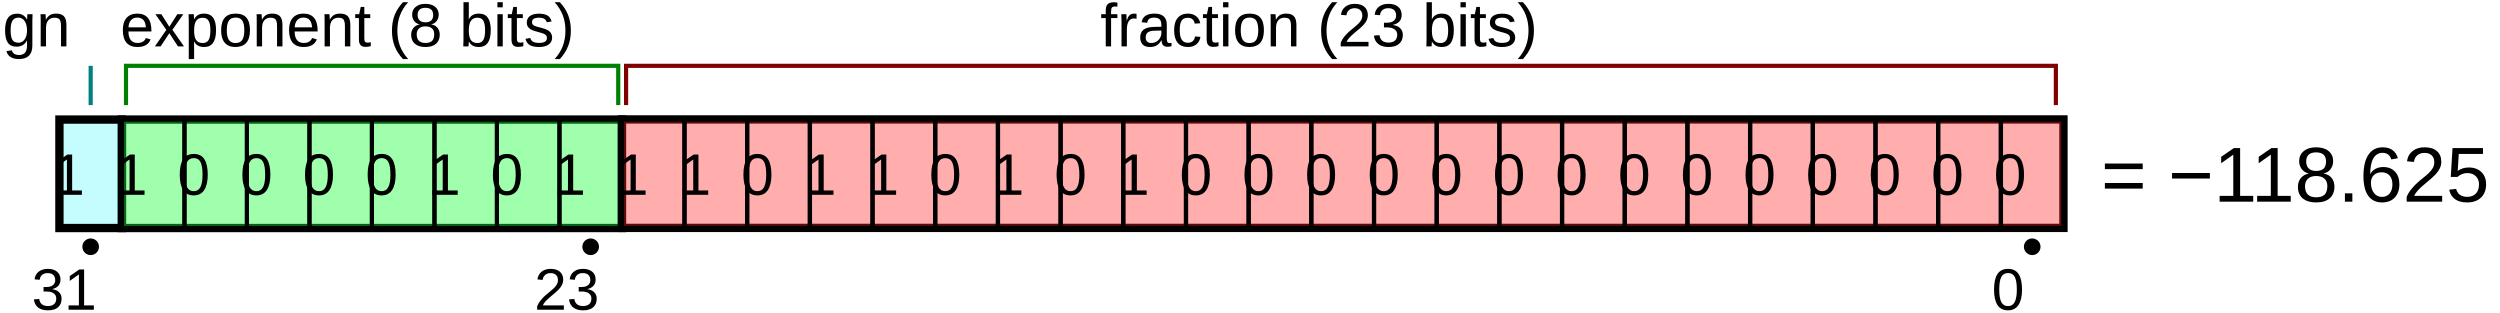
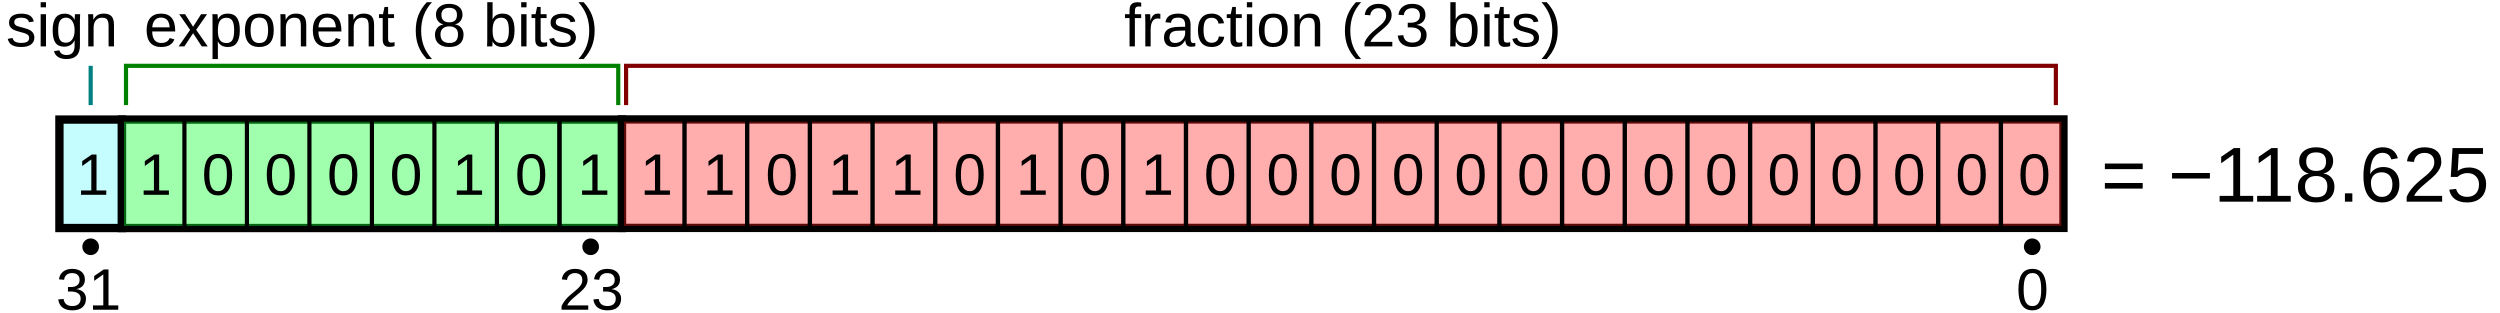
- <svg xmlns="http://www.w3.org/2000/svg" version="1.0" width="600" height="75" id="svg2">
-   <defs id="defs4">
-     <marker refX="0" refY="0" orient="auto" style="overflow:visible" id="Arrow2Mend">
-       <path d="M 8.719,4.034 L -2.207,0.016 L 8.719,-4.002 C 6.973,-1.63 6.983,1.616 8.719,4.034 z " transform="scale(-0.6,-0.6)" style="font-size:12px;fill-rule:evenodd;stroke-width:0.625;stroke-linejoin:round" id="path3321" />
-     </marker>
-   </defs>
-   <rect width="120.001" height="26.024" x="29.26" y="28.7" style="fill:none;fill-opacity:0.395;stroke:#000000;stroke-width:2;stroke-linecap:round;stroke-linejoin:miter;stroke-miterlimit:4;stroke-dasharray:none;stroke-dashoffset:0;stroke-opacity:1" id="rect3147" />
-   <rect width="14.999" height="26.024" x="134.262" y="28.699" style="fill:#10ff2e;fill-opacity:0.396;stroke:#000000;stroke-width:1;stroke-linecap:round;stroke-linejoin:miter;stroke-miterlimit:4;stroke-dasharray:none;stroke-dashoffset:0;stroke-opacity:1" id="rect3522" />
-   <path d="M 30.239,25.223 L 30.239,15.798 L 148.378,15.798 L 148.378,25.223" style="fill:none;fill-rule:evenodd;stroke:#008000;stroke-width:1px;stroke-linecap:butt;stroke-linejoin:miter;stroke-opacity:1" id="path2170" />
-   <path d="M 150.261,25.223 L 150.261,15.798 L 493.408,15.798 L 493.408,25.223" style="fill:none;fill-rule:evenodd;stroke:#800000;stroke-width:1px;stroke-linecap:butt;stroke-linejoin:miter;stroke-opacity:1" id="path2172" />
-   <rect width="345.971" height="26.024" x="149.26" y="28.67" style="fill:none;fill-opacity:0.361;stroke:#000000;stroke-width:2;stroke-linecap:round;stroke-linejoin:miter;stroke-miterlimit:4;stroke-dasharray:none;stroke-dashoffset:0;stroke-opacity:1" id="rect2174" />
-   <rect width="14.999" height="26.024" x="14.261" y="28.699" style="fill:#0af5ff;fill-opacity:0.237;stroke:#000000;stroke-width:2;stroke-linecap:round;stroke-linejoin:miter;stroke-miterlimit:4;stroke-dasharray:none;stroke-dashoffset:0;stroke-opacity:1" id="rect3149" />
-   <text x="28.313" y="11.142" style="font-size:14.641px;font-style:normal;text-align:end;text-anchor:end;fill:#000000;fill-opacity:1;stroke:none;stroke-width:1px;stroke-linecap:butt;stroke-linejoin:miter;stroke-opacity:1;font-family:Gill Sans MT" id="text3151" xml:space="preserve">
-     <tspan x="28.313" y="11.142" style="font-weight:normal;text-align:end;text-anchor:end;font-family:Arial" id="tspan3153">sign</tspan>
+ <svg xmlns="http://www.w3.org/2000/svg" version="1.0" width="600" height="75">
+   <path fill="none" stroke="#000" stroke-width="2" stroke-linecap="round" d="M29.26 28.7h120.001v26.024H29.26z" />
+   <path fill="#10ff2e" fill-opacity=".396" stroke="#000" stroke-linecap="round" d="M134.262 28.699h14.999v26.024h-14.999z" />
+   <path d="M30.24 25.223v-9.425h118.138v9.425" fill="none" stroke="green" />
+   <path d="M150.26 25.223v-9.425h343.148v9.425" fill="none" stroke="maroon" />
+   <path fill="none" stroke="#000" stroke-width="2" stroke-linecap="round" d="M149.26 28.67h345.971v26.024H149.26z" />
+   <path fill="#0af5ff" fill-opacity=".237" stroke="#000" stroke-width="2" stroke-linecap="round" d="M14.261 28.699H29.26v26.024H14.261z" />
+   <text x="28.313" y="11.142" style="text-align:end" font-size="14.641" text-anchor="end" font-family="Gill Sans MT">
+     <tspan x="28.313" y="11.142" style="text-align:end" font-weight="400" font-family="Arial">sign</tspan>
  </text>
-   <text x="89.091" y="11.142" style="font-size:14.641px;font-style:normal;text-align:center;text-anchor:middle;fill:#000000;fill-opacity:1;stroke:none;stroke-width:1px;stroke-linecap:butt;stroke-linejoin:miter;stroke-opacity:1;font-family:Gill Sans MT" id="text3369" xml:space="preserve">
-     <tspan x="89.091" y="11.142" style="font-weight:normal;font-family:Arial" id="tspan3371">exponent (8 bits)</tspan>
+   <text x="89.091" y="11.142" style="text-align:center" font-size="14.641" text-anchor="middle" font-family="Gill Sans MT">
+     <tspan x="89.091" y="11.142" font-weight="400" font-family="Arial">exponent (8 bits)</tspan>
  </text>
-   <text x="322.274" y="11.142" style="font-size:14.641px;font-style:normal;text-align:center;text-anchor:middle;fill:#000000;fill-opacity:1;stroke:none;stroke-width:1px;stroke-linecap:butt;stroke-linejoin:miter;stroke-opacity:1;font-family:Gill Sans MT" id="text3377" xml:space="preserve">
-     <tspan x="322.274" y="11.142" style="font-weight:normal;font-family:Arial" id="tspan3379">fraction (23 bits)</tspan>
+   <text x="322.274" y="11.142" style="text-align:center" font-size="14.641" text-anchor="middle" font-family="Gill Sans MT">
+     <tspan x="322.274" y="11.142" font-weight="400" font-family="Arial">fraction (23 bits)</tspan>
  </text>
-   <path d="M 489.731,59.223 C 489.732,59.938 489.351,60.599 488.732,60.957 C 488.113,61.315 487.35,61.315 486.731,60.957 C 486.112,60.599 485.731,59.938 485.731,59.223 C 485.731,58.508 486.112,57.847 486.731,57.489 C 487.35,57.132 488.113,57.132 488.732,57.489 C 489.351,57.847 489.732,58.508 489.731,59.223 L 489.731,59.223 z " style="fill:#000000;fill-opacity:1;stroke:none;stroke-width:2;stroke-linecap:round;stroke-linejoin:miter;stroke-miterlimit:4;stroke-dasharray:none;stroke-dashoffset:0;stroke-opacity:1" id="path3381" />
-   <text x="487.779" y="74.339" style="font-size:14.041px;font-style:normal;text-align:center;text-anchor:middle;fill:#000000;fill-opacity:1;stroke:none;stroke-width:1px;stroke-linecap:butt;stroke-linejoin:miter;stroke-opacity:1;font-family:Arial" id="text3383" xml:space="preserve">
-     <tspan x="487.779" y="74.339" style="font-weight:normal" id="tspan3385">0</tspan>
+   <path d="M489.731 59.223a2 2 0 11-4 0 2 2 0 114 0z" />
+   <text x="487.779" y="74.339" style="text-align:center" font-size="14.041" text-anchor="middle" font-family="Arial">
+     <tspan x="487.779" y="74.339" font-weight="400">0</tspan>
  </text>
-   <path d="M 143.761,59.223 C 143.762,59.938 143.381,60.599 142.762,60.957 C 142.143,61.315 141.38,61.315 140.76,60.957 C 140.141,60.599 139.76,59.938 139.761,59.223 C 139.76,58.508 140.141,57.847 140.76,57.489 C 141.38,57.132 142.143,57.132 142.762,57.489 C 143.381,57.847 143.762,58.508 143.761,59.223 L 143.761,59.223 z " style="fill:#000000;fill-opacity:1;stroke:none;stroke-width:2;stroke-linecap:round;stroke-linejoin:miter;stroke-miterlimit:4;stroke-dasharray:none;stroke-dashoffset:0;stroke-opacity:1" id="path3397" />
-   <text x="141.878" y="74.339" style="font-size:14.041px;font-style:normal;text-align:center;text-anchor:middle;fill:#000000;fill-opacity:1;stroke:none;stroke-width:1px;stroke-linecap:butt;stroke-linejoin:miter;stroke-opacity:1;font-family:Arial" id="text3399" xml:space="preserve">
-     <tspan x="141.878" y="74.339" style="font-weight:normal" id="tspan3401">23</tspan>
+   <path d="M143.761 59.223a2 2 0 11-4 0 2 2 0 114 0z" />
+   <text x="141.878" y="74.339" style="text-align:center" font-size="14.041" text-anchor="middle" font-family="Arial">
+     <tspan x="141.878" y="74.339" font-weight="400">23</tspan>
  </text>
-   <path d="M 23.76,59.223 C 23.761,59.938 23.38,60.599 22.761,60.957 C 22.142,61.315 21.379,61.315 20.76,60.957 C 20.141,60.599 19.76,59.938 19.76,59.223 C 19.76,58.508 20.141,57.847 20.76,57.489 C 21.379,57.132 22.142,57.132 22.761,57.489 C 23.38,57.847 23.761,58.508 23.76,59.223 L 23.76,59.223 z " style="fill:#000000;fill-opacity:1;stroke:none;stroke-width:2;stroke-linecap:round;stroke-linejoin:miter;stroke-miterlimit:4;stroke-dasharray:none;stroke-dashoffset:0;stroke-opacity:1" id="path3413" />
-   <text x="21.256" y="74.339" style="font-size:14.041px;font-style:normal;text-align:center;text-anchor:middle;fill:#000000;fill-opacity:1;stroke:none;stroke-width:1px;stroke-linecap:butt;stroke-linejoin:miter;stroke-opacity:1;font-family:Arial" id="text3415" xml:space="preserve">
-     <tspan x="21.256" y="74.339" style="font-weight:normal" id="tspan3417">31</tspan>
+   <path d="M23.76 59.223a2 2 0 11-4 0 2 2 0 114 0z" />
+   <text x="21.256" y="74.339" style="text-align:center" font-size="14.041" text-anchor="middle" font-family="Arial">
+     <tspan x="21.256" y="74.339" font-weight="400">31</tspan>
  </text>
-   <path d="M 21.76,25.223 L 21.76,15.798" style="fill:none;fill-rule:evenodd;stroke:#008080;stroke-width:1px;stroke-linecap:butt;stroke-linejoin:miter;stroke-opacity:1" id="path2232" />
-   <rect width="14.999" height="26.024" x="119.261" y="28.699" style="fill:#10ff2e;fill-opacity:0.396;stroke:#000000;stroke-width:1;stroke-linecap:round;stroke-linejoin:miter;stroke-miterlimit:4;stroke-dasharray:none;stroke-dashoffset:0;stroke-opacity:1" id="rect3508" />
-   <rect width="14.999" height="26.024" x="104.261" y="28.699" style="fill:#10ff2e;fill-opacity:0.396;stroke:#000000;stroke-width:1;stroke-linecap:round;stroke-linejoin:miter;stroke-miterlimit:4;stroke-dasharray:none;stroke-dashoffset:0;stroke-opacity:1" id="rect3510" />
-   <rect width="14.999" height="26.024" x="89.261" y="28.699" style="fill:#10ff2e;fill-opacity:0.396;stroke:#000000;stroke-width:1;stroke-linecap:round;stroke-linejoin:miter;stroke-miterlimit:4;stroke-dasharray:none;stroke-dashoffset:0;stroke-opacity:1" id="rect3512" />
-   <rect width="14.999" height="26.024" x="74.261" y="28.699" style="fill:#10ff2e;fill-opacity:0.396;stroke:#000000;stroke-width:1;stroke-linecap:round;stroke-linejoin:miter;stroke-miterlimit:4;stroke-dasharray:none;stroke-dashoffset:0;stroke-opacity:1" id="rect3514" />
-   <rect width="14.999" height="26.024" x="59.26" y="28.699" style="fill:#10ff2e;fill-opacity:0.396;stroke:#000000;stroke-width:1;stroke-linecap:round;stroke-linejoin:miter;stroke-miterlimit:4;stroke-dasharray:none;stroke-dashoffset:0;stroke-opacity:1" id="rect3516" />
-   <rect width="14.999" height="26.024" x="44.26" y="28.699" style="fill:#10ff2e;fill-opacity:0.396;stroke:#000000;stroke-width:1;stroke-linecap:round;stroke-linejoin:miter;stroke-miterlimit:4;stroke-dasharray:none;stroke-dashoffset:0;stroke-opacity:1" id="rect3518" />
-   <rect width="14.999" height="26.024" x="29.26" y="28.699" style="fill:#10ff2e;fill-opacity:0.396;stroke:#000000;stroke-width:1;stroke-linecap:round;stroke-linejoin:miter;stroke-miterlimit:4;stroke-dasharray:none;stroke-dashoffset:0;stroke-opacity:1" id="rect3520" />
-   <rect width="14.999" height="26.024" x="149.26" y="28.699" style="fill:#ff1e1e;fill-opacity:0.361;stroke:#000000;stroke-width:1;stroke-linecap:round;stroke-linejoin:miter;stroke-miterlimit:4;stroke-dasharray:none;stroke-dashoffset:0;stroke-opacity:1" id="rect3525" />
-   <rect width="14.999" height="26.024" x="164.304" y="28.699" style="fill:#ff1e1e;fill-opacity:0.361;stroke:#000000;stroke-width:1;stroke-linecap:round;stroke-linejoin:miter;stroke-miterlimit:4;stroke-dasharray:none;stroke-dashoffset:0;stroke-opacity:1" id="rect3533" />
-   <rect width="14.999" height="26.024" x="179.348" y="28.699" style="fill:#ff1e1e;fill-opacity:0.361;stroke:#000000;stroke-width:1;stroke-linecap:round;stroke-linejoin:miter;stroke-miterlimit:4;stroke-dasharray:none;stroke-dashoffset:0;stroke-opacity:1" id="rect3535" />
-   <rect width="14.999" height="26.024" x="194.392" y="28.699" style="fill:#ff1e1e;fill-opacity:0.361;stroke:#000000;stroke-width:1;stroke-linecap:round;stroke-linejoin:miter;stroke-miterlimit:4;stroke-dasharray:none;stroke-dashoffset:0;stroke-opacity:1" id="rect3537" />
-   <rect width="14.999" height="26.024" x="209.437" y="28.699" style="fill:#ff1e1e;fill-opacity:0.361;stroke:#000000;stroke-width:1;stroke-linecap:round;stroke-linejoin:miter;stroke-miterlimit:4;stroke-dasharray:none;stroke-dashoffset:0;stroke-opacity:1" id="rect3539" />
-   <rect width="14.999" height="26.024" x="224.481" y="28.699" style="fill:#ff1e1e;fill-opacity:0.361;stroke:#000000;stroke-width:1;stroke-linecap:round;stroke-linejoin:miter;stroke-miterlimit:4;stroke-dasharray:none;stroke-dashoffset:0;stroke-opacity:1" id="rect3541" />
-   <rect width="14.999" height="26.024" x="239.525" y="28.699" style="fill:#ff1e1e;fill-opacity:0.361;stroke:#000000;stroke-width:1;stroke-linecap:round;stroke-linejoin:miter;stroke-miterlimit:4;stroke-dasharray:none;stroke-dashoffset:0;stroke-opacity:1" id="rect3543" />
-   <rect width="14.999" height="26.024" x="254.569" y="28.699" style="fill:#ff1e1e;fill-opacity:0.361;stroke:#000000;stroke-width:1;stroke-linecap:round;stroke-linejoin:miter;stroke-miterlimit:4;stroke-dasharray:none;stroke-dashoffset:0;stroke-opacity:1" id="rect3545" />
-   <rect width="14.999" height="26.024" x="269.613" y="28.699" style="fill:#ff1e1e;fill-opacity:0.361;stroke:#000000;stroke-width:1;stroke-linecap:round;stroke-linejoin:miter;stroke-miterlimit:4;stroke-dasharray:none;stroke-dashoffset:0;stroke-opacity:1" id="rect3547" />
-   <rect width="14.999" height="26.024" x="284.658" y="28.699" style="fill:#ff1e1e;fill-opacity:0.361;stroke:#000000;stroke-width:1;stroke-linecap:round;stroke-linejoin:miter;stroke-miterlimit:4;stroke-dasharray:none;stroke-dashoffset:0;stroke-opacity:1" id="rect3549" />
-   <rect width="14.999" height="26.024" x="299.702" y="28.699" style="fill:#ff1e1e;fill-opacity:0.361;stroke:#000000;stroke-width:1;stroke-linecap:round;stroke-linejoin:miter;stroke-miterlimit:4;stroke-dasharray:none;stroke-dashoffset:0;stroke-opacity:1" id="rect3551" />
-   <rect width="14.999" height="26.024" x="314.746" y="28.699" style="fill:#ff1e1e;fill-opacity:0.361;stroke:#000000;stroke-width:1;stroke-linecap:round;stroke-linejoin:miter;stroke-miterlimit:4;stroke-dasharray:none;stroke-dashoffset:0;stroke-opacity:1" id="rect3553" />
-   <rect width="14.999" height="26.024" x="329.79" y="28.699" style="fill:#ff1e1e;fill-opacity:0.361;stroke:#000000;stroke-width:1;stroke-linecap:round;stroke-linejoin:miter;stroke-miterlimit:4;stroke-dasharray:none;stroke-dashoffset:0;stroke-opacity:1" id="rect3555" />
-   <rect width="14.999" height="26.024" x="344.834" y="28.699" style="fill:#ff1e1e;fill-opacity:0.361;stroke:#000000;stroke-width:1;stroke-linecap:round;stroke-linejoin:miter;stroke-miterlimit:4;stroke-dasharray:none;stroke-dashoffset:0;stroke-opacity:1" id="rect3557" />
-   <rect width="14.999" height="26.024" x="359.878" y="28.699" style="fill:#ff1e1e;fill-opacity:0.361;stroke:#000000;stroke-width:1;stroke-linecap:round;stroke-linejoin:miter;stroke-miterlimit:4;stroke-dasharray:none;stroke-dashoffset:0;stroke-opacity:1" id="rect3559" />
-   <rect width="14.999" height="26.024" x="374.923" y="28.699" style="fill:#ff1e1e;fill-opacity:0.361;stroke:#000000;stroke-width:1;stroke-linecap:round;stroke-linejoin:miter;stroke-miterlimit:4;stroke-dasharray:none;stroke-dashoffset:0;stroke-opacity:1" id="rect3561" />
-   <rect width="14.999" height="26.024" x="389.967" y="28.699" style="fill:#ff1e1e;fill-opacity:0.361;stroke:#000000;stroke-width:1;stroke-linecap:round;stroke-linejoin:miter;stroke-miterlimit:4;stroke-dasharray:none;stroke-dashoffset:0;stroke-opacity:1" id="rect3563" />
-   <rect width="14.999" height="26.024" x="405.011" y="28.699" style="fill:#ff1e1e;fill-opacity:0.361;stroke:#000000;stroke-width:1;stroke-linecap:round;stroke-linejoin:miter;stroke-miterlimit:4;stroke-dasharray:none;stroke-dashoffset:0;stroke-opacity:1" id="rect3565" />
-   <rect width="14.999" height="26.024" x="420.055" y="28.699" style="fill:#ff1e1e;fill-opacity:0.361;stroke:#000000;stroke-width:1;stroke-linecap:round;stroke-linejoin:miter;stroke-miterlimit:4;stroke-dasharray:none;stroke-dashoffset:0;stroke-opacity:1" id="rect3567" />
-   <rect width="14.999" height="26.024" x="435.099" y="28.699" style="fill:#ff1e1e;fill-opacity:0.361;stroke:#000000;stroke-width:1;stroke-linecap:round;stroke-linejoin:miter;stroke-miterlimit:4;stroke-dasharray:none;stroke-dashoffset:0;stroke-opacity:1" id="rect3569" />
-   <rect width="14.999" height="26.024" x="450.144" y="28.699" style="fill:#ff1e1e;fill-opacity:0.361;stroke:#000000;stroke-width:1;stroke-linecap:round;stroke-linejoin:miter;stroke-miterlimit:4;stroke-dasharray:none;stroke-dashoffset:0;stroke-opacity:1" id="rect3571" />
-   <rect width="14.999" height="26.024" x="465.188" y="28.699" style="fill:#ff1e1e;fill-opacity:0.361;stroke:#000000;stroke-width:1;stroke-linecap:round;stroke-linejoin:miter;stroke-miterlimit:4;stroke-dasharray:none;stroke-dashoffset:0;stroke-opacity:1" id="rect3573" />
-   <rect width="14.999" height="26.024" x="480.232" y="28.699" style="fill:#ff1e1e;fill-opacity:0.361;stroke:#000000;stroke-width:1;stroke-linecap:round;stroke-linejoin:miter;stroke-miterlimit:4;stroke-dasharray:none;stroke-dashoffset:0;stroke-opacity:1" id="rect3575" />
-   <text x="22.288" y="46.757" style="font-size:14.041px;font-style:normal;text-align:center;text-anchor:middle;fill:#000000;fill-opacity:1;stroke:none;stroke-width:1px;stroke-linecap:butt;stroke-linejoin:miter;stroke-opacity:1;font-family:Arial" id="text3581" xml:space="preserve">
-     <tspan x="22.288" y="46.757" style="font-weight:normal" id="tspan3583">1</tspan>
+   <path d="M21.76 25.223v-9.425" fill="none" stroke="teal" />
+   <path fill="#10ff2e" fill-opacity=".396" stroke="#000" stroke-linecap="round" d="M119.261 28.699h14.999v26.024h-14.999zm-15 0h14.999v26.024h-14.999zm-15 0h14.999v26.024H89.261zm-15 0H89.26v26.024H74.261zm-15.001 0h14.999v26.024H59.26zm-15 0h14.999v26.024H44.26zm-15 0h14.999v26.024H29.26z" />
+   <path fill="#ff1e1e" fill-opacity=".361" stroke="#000" stroke-linecap="round" d="M149.26 28.699h14.999v26.024H149.26zm15.044 0h14.999v26.024h-14.999zm15.044 0h14.999v26.024h-14.999zm15.044 0h14.999v26.024h-14.999zm15.045 0h14.999v26.024h-14.999zm15.044 0h14.999v26.024h-14.999zm15.044 0h14.999v26.024h-14.999zm15.044 0h14.999v26.024h-14.999zm15.044 0h14.999v26.024h-14.999zm15.045 0h14.999v26.024h-14.999zm15.044 0h14.999v26.024h-14.999zm15.044 0h14.999v26.024h-14.999zm15.044 0h14.999v26.024H329.79zm15.044 0h14.999v26.024h-14.999zm15.044 0h14.999v26.024h-14.999zm15.045 0h14.999v26.024h-14.999zm15.044 0h14.999v26.024h-14.999zm15.044 0h14.999v26.024h-14.999zm15.044 0h14.999v26.024h-14.999zm15.044 0h14.999v26.024h-14.999zm15.045 0h14.999v26.024h-14.999zm15.044 0h14.999v26.024h-14.999zm15.044 0h14.999v26.024h-14.999z" />
+   <text x="22.288" y="46.757" style="text-align:center" font-size="14.041" text-anchor="middle" font-family="Arial">
+     <tspan x="22.288" y="46.757" font-weight="400">1</tspan>
  </text>
-   <text x="37.32" y="46.757" style="font-size:14.041px;font-style:normal;text-align:center;text-anchor:middle;fill:#000000;fill-opacity:1;stroke:none;stroke-width:1px;stroke-linecap:butt;stroke-linejoin:miter;stroke-opacity:1;font-family:Arial" id="text3585" xml:space="preserve">
-     <tspan x="37.32" y="46.757" style="font-weight:normal" id="tspan3587">1</tspan>
+   <text x="37.32" y="46.757" style="text-align:center" font-size="14.041" text-anchor="middle" font-family="Arial">
+     <tspan x="37.32" y="46.757" font-weight="400">1</tspan>
  </text>
-   <text x="52.351" y="46.757" style="font-size:14.041px;font-style:normal;text-align:center;text-anchor:middle;fill:#000000;fill-opacity:1;stroke:none;stroke-width:1px;stroke-linecap:butt;stroke-linejoin:miter;stroke-opacity:1;font-family:Arial" id="text3589" xml:space="preserve">
-     <tspan x="52.351" y="46.757" style="font-weight:normal" id="tspan3591">0</tspan>
+   <text x="52.351" y="46.757" style="text-align:center" font-size="14.041" text-anchor="middle" font-family="Arial">
+     <tspan x="52.351" y="46.757" font-weight="400">0</tspan>
  </text>
-   <text x="67.382" y="46.757" style="font-size:14.041px;font-style:normal;text-align:center;text-anchor:middle;fill:#000000;fill-opacity:1;stroke:none;stroke-width:1px;stroke-linecap:butt;stroke-linejoin:miter;stroke-opacity:1;font-family:Arial" id="text3593" xml:space="preserve">
-     <tspan x="67.382" y="46.757" style="font-weight:normal" id="tspan3595">0</tspan>
+   <text x="67.382" y="46.757" style="text-align:center" font-size="14.041" text-anchor="middle" font-family="Arial">
+     <tspan x="67.382" y="46.757" font-weight="400">0</tspan>
  </text>
-   <text x="82.413" y="46.757" style="font-size:14.041px;font-style:normal;text-align:center;text-anchor:middle;fill:#000000;fill-opacity:1;stroke:none;stroke-width:1px;stroke-linecap:butt;stroke-linejoin:miter;stroke-opacity:1;font-family:Arial" id="text3597" xml:space="preserve">
-     <tspan x="82.413" y="46.757" style="font-weight:normal" id="tspan3599">0</tspan>
+   <text x="82.413" y="46.757" style="text-align:center" font-size="14.041" text-anchor="middle" font-family="Arial">
+     <tspan x="82.413" y="46.757" font-weight="400">0</tspan>
  </text>
-   <text x="97.445" y="46.757" style="font-size:14.041px;font-style:normal;text-align:center;text-anchor:middle;fill:#000000;fill-opacity:1;stroke:none;stroke-width:1px;stroke-linecap:butt;stroke-linejoin:miter;stroke-opacity:1;font-family:Arial" id="text3601" xml:space="preserve">
-     <tspan x="97.445" y="46.757" style="font-weight:normal" id="tspan3603">0</tspan>
+   <text x="97.445" y="46.757" style="text-align:center" font-size="14.041" text-anchor="middle" font-family="Arial">
+     <tspan x="97.445" y="46.757" font-weight="400">0</tspan>
  </text>
-   <text x="112.476" y="46.757" style="font-size:14.041px;font-style:normal;text-align:center;text-anchor:middle;fill:#000000;fill-opacity:1;stroke:none;stroke-width:1px;stroke-linecap:butt;stroke-linejoin:miter;stroke-opacity:1;font-family:Arial" id="text3605" xml:space="preserve">
-     <tspan x="112.476" y="46.757" style="font-weight:normal" id="tspan3607">1</tspan>
+   <text x="112.476" y="46.757" style="text-align:center" font-size="14.041" text-anchor="middle" font-family="Arial">
+     <tspan x="112.476" y="46.757" font-weight="400">1</tspan>
  </text>
-   <text x="127.507" y="46.757" style="font-size:14.041px;font-style:normal;text-align:center;text-anchor:middle;fill:#000000;fill-opacity:1;stroke:none;stroke-width:1px;stroke-linecap:butt;stroke-linejoin:miter;stroke-opacity:1;font-family:Arial" id="text3609" xml:space="preserve">
-     <tspan x="127.507" y="46.757" style="font-weight:normal" id="tspan3611">0</tspan>
+   <text x="127.507" y="46.757" style="text-align:center" font-size="14.041" text-anchor="middle" font-family="Arial">
+     <tspan x="127.507" y="46.757" font-weight="400">0</tspan>
  </text>
-   <text x="142.539" y="46.757" style="font-size:14.041px;font-style:normal;text-align:center;text-anchor:middle;fill:#000000;fill-opacity:1;stroke:none;stroke-width:1px;stroke-linecap:butt;stroke-linejoin:miter;stroke-opacity:1;font-family:Arial" id="text3613" xml:space="preserve">
-     <tspan x="142.539" y="46.757" style="font-weight:normal" id="tspan3615">1</tspan>
+   <text x="142.539" y="46.757" style="text-align:center" font-size="14.041" text-anchor="middle" font-family="Arial">
+     <tspan x="142.539" y="46.757" font-weight="400">1</tspan>
  </text>
-   <text x="157.57" y="46.757" style="font-size:14.041px;font-style:normal;text-align:center;text-anchor:middle;fill:#000000;fill-opacity:1;stroke:none;stroke-width:1px;stroke-linecap:butt;stroke-linejoin:miter;stroke-opacity:1;font-family:Arial" id="text3617" xml:space="preserve">
-     <tspan x="157.57" y="46.757" style="font-weight:normal" id="tspan3619">1</tspan>
+   <text x="157.57" y="46.757" style="text-align:center" font-size="14.041" text-anchor="middle" font-family="Arial">
+     <tspan x="157.57" y="46.757" font-weight="400">1</tspan>
  </text>
-   <text x="172.601" y="46.757" style="font-size:14.041px;font-style:normal;text-align:center;text-anchor:middle;fill:#000000;fill-opacity:1;stroke:none;stroke-width:1px;stroke-linecap:butt;stroke-linejoin:miter;stroke-opacity:1;font-family:Arial" id="text3621" xml:space="preserve">
-     <tspan x="172.601" y="46.757" style="font-weight:normal" id="tspan3623">1</tspan>
+   <text x="172.601" y="46.757" style="text-align:center" font-size="14.041" text-anchor="middle" font-family="Arial">
+     <tspan x="172.601" y="46.757" font-weight="400">1</tspan>
  </text>
-   <text x="187.633" y="46.757" style="font-size:14.041px;font-style:normal;text-align:center;text-anchor:middle;fill:#000000;fill-opacity:1;stroke:none;stroke-width:1px;stroke-linecap:butt;stroke-linejoin:miter;stroke-opacity:1;font-family:Arial" id="text3625" xml:space="preserve">
-     <tspan x="187.633" y="46.757" style="font-weight:normal" id="tspan3627">0</tspan>
+   <text x="187.633" y="46.757" style="text-align:center" font-size="14.041" text-anchor="middle" font-family="Arial">
+     <tspan x="187.633" y="46.757" font-weight="400">0</tspan>
  </text>
-   <text x="202.664" y="46.757" style="font-size:14.041px;font-style:normal;text-align:center;text-anchor:middle;fill:#000000;fill-opacity:1;stroke:none;stroke-width:1px;stroke-linecap:butt;stroke-linejoin:miter;stroke-opacity:1;font-family:Arial" id="text3629" xml:space="preserve">
-     <tspan x="202.664" y="46.757" style="font-weight:normal" id="tspan3631">1</tspan>
+   <text x="202.664" y="46.757" style="text-align:center" font-size="14.041" text-anchor="middle" font-family="Arial">
+     <tspan x="202.664" y="46.757" font-weight="400">1</tspan>
  </text>
-   <text x="217.695" y="46.757" style="font-size:14.041px;font-style:normal;text-align:center;text-anchor:middle;fill:#000000;fill-opacity:1;stroke:none;stroke-width:1px;stroke-linecap:butt;stroke-linejoin:miter;stroke-opacity:1;font-family:Arial" id="text3633" xml:space="preserve">
-     <tspan x="217.695" y="46.757" style="font-weight:normal" id="tspan3635">1</tspan>
+   <text x="217.695" y="46.757" style="text-align:center" font-size="14.041" text-anchor="middle" font-family="Arial">
+     <tspan x="217.695" y="46.757" font-weight="400">1</tspan>
  </text>
-   <text x="232.727" y="46.757" style="font-size:14.041px;font-style:normal;text-align:center;text-anchor:middle;fill:#000000;fill-opacity:1;stroke:none;stroke-width:1px;stroke-linecap:butt;stroke-linejoin:miter;stroke-opacity:1;font-family:Arial" id="text3637" xml:space="preserve">
-     <tspan x="232.727" y="46.757" style="font-weight:normal" id="tspan3639">0</tspan>
+   <text x="232.727" y="46.757" style="text-align:center" font-size="14.041" text-anchor="middle" font-family="Arial">
+     <tspan x="232.727" y="46.757" font-weight="400">0</tspan>
  </text>
-   <text x="247.758" y="46.757" style="font-size:14.041px;font-style:normal;text-align:center;text-anchor:middle;fill:#000000;fill-opacity:1;stroke:none;stroke-width:1px;stroke-linecap:butt;stroke-linejoin:miter;stroke-opacity:1;font-family:Arial" id="text3641" xml:space="preserve">
-     <tspan x="247.758" y="46.757" style="font-weight:normal" id="tspan3643">1</tspan>
+   <text x="247.758" y="46.757" style="text-align:center" font-size="14.041" text-anchor="middle" font-family="Arial">
+     <tspan x="247.758" y="46.757" font-weight="400">1</tspan>
  </text>
-   <text x="262.789" y="46.757" style="font-size:14.041px;font-style:normal;text-align:center;text-anchor:middle;fill:#000000;fill-opacity:1;stroke:none;stroke-width:1px;stroke-linecap:butt;stroke-linejoin:miter;stroke-opacity:1;font-family:Arial" id="text3645" xml:space="preserve">
-     <tspan x="262.789" y="46.757" style="font-weight:normal" id="tspan3647">0</tspan>
+   <text x="262.789" y="46.757" style="text-align:center" font-size="14.041" text-anchor="middle" font-family="Arial">
+     <tspan x="262.789" y="46.757" font-weight="400">0</tspan>
  </text>
-   <text x="277.821" y="46.757" style="font-size:14.041px;font-style:normal;text-align:center;text-anchor:middle;fill:#000000;fill-opacity:1;stroke:none;stroke-width:1px;stroke-linecap:butt;stroke-linejoin:miter;stroke-opacity:1;font-family:Arial" id="text3649" xml:space="preserve">
-     <tspan x="277.821" y="46.757" style="font-weight:normal" id="tspan3651">1</tspan>
+   <text x="277.821" y="46.757" style="text-align:center" font-size="14.041" text-anchor="middle" font-family="Arial">
+     <tspan x="277.821" y="46.757" font-weight="400">1</tspan>
  </text>
-   <text x="292.852" y="46.757" style="font-size:14.041px;font-style:normal;text-align:center;text-anchor:middle;fill:#000000;fill-opacity:1;stroke:none;stroke-width:1px;stroke-linecap:butt;stroke-linejoin:miter;stroke-opacity:1;font-family:Arial" id="text3653" xml:space="preserve">
-     <tspan x="292.852" y="46.757" style="font-weight:normal" id="tspan3655">0</tspan>
+   <text x="292.852" y="46.757" style="text-align:center" font-size="14.041" text-anchor="middle" font-family="Arial">
+     <tspan x="292.852" y="46.757" font-weight="400">0</tspan>
  </text>
-   <text x="307.883" y="46.757" style="font-size:14.041px;font-style:normal;text-align:center;text-anchor:middle;fill:#000000;fill-opacity:1;stroke:none;stroke-width:1px;stroke-linecap:butt;stroke-linejoin:miter;stroke-opacity:1;font-family:Arial" id="text3657" xml:space="preserve">
-     <tspan x="307.883" y="46.757" style="font-weight:normal" id="tspan3659">0</tspan>
+   <text x="307.883" y="46.757" style="text-align:center" font-size="14.041" text-anchor="middle" font-family="Arial">
+     <tspan x="307.883" y="46.757" font-weight="400">0</tspan>
  </text>
-   <text x="322.915" y="46.757" style="font-size:14.041px;font-style:normal;text-align:center;text-anchor:middle;fill:#000000;fill-opacity:1;stroke:none;stroke-width:1px;stroke-linecap:butt;stroke-linejoin:miter;stroke-opacity:1;font-family:Arial" id="text3661" xml:space="preserve">
-     <tspan x="322.915" y="46.757" style="font-weight:normal" id="tspan3663">0</tspan>
+   <text x="322.915" y="46.757" style="text-align:center" font-size="14.041" text-anchor="middle" font-family="Arial">
+     <tspan x="322.915" y="46.757" font-weight="400">0</tspan>
  </text>
-   <text x="337.946" y="46.757" style="font-size:14.041px;font-style:normal;text-align:center;text-anchor:middle;fill:#000000;fill-opacity:1;stroke:none;stroke-width:1px;stroke-linecap:butt;stroke-linejoin:miter;stroke-opacity:1;font-family:Arial" id="text3665" xml:space="preserve">
-     <tspan x="337.946" y="46.757" style="font-weight:normal" id="tspan3667">0</tspan>
+   <text x="337.946" y="46.757" style="text-align:center" font-size="14.041" text-anchor="middle" font-family="Arial">
+     <tspan x="337.946" y="46.757" font-weight="400">0</tspan>
  </text>
-   <text x="352.977" y="46.757" style="font-size:14.041px;font-style:normal;text-align:center;text-anchor:middle;fill:#000000;fill-opacity:1;stroke:none;stroke-width:1px;stroke-linecap:butt;stroke-linejoin:miter;stroke-opacity:1;font-family:Arial" id="text3669" xml:space="preserve">
-     <tspan x="352.977" y="46.757" style="font-weight:normal" id="tspan3671">0</tspan>
+   <text x="352.977" y="46.757" style="text-align:center" font-size="14.041" text-anchor="middle" font-family="Arial">
+     <tspan x="352.977" y="46.757" font-weight="400">0</tspan>
  </text>
-   <text x="368.009" y="46.757" style="font-size:14.041px;font-style:normal;text-align:center;text-anchor:middle;fill:#000000;fill-opacity:1;stroke:none;stroke-width:1px;stroke-linecap:butt;stroke-linejoin:miter;stroke-opacity:1;font-family:Arial" id="text3673" xml:space="preserve">
-     <tspan x="368.009" y="46.757" style="font-weight:normal" id="tspan3675">0</tspan>
+   <text x="368.009" y="46.757" style="text-align:center" font-size="14.041" text-anchor="middle" font-family="Arial">
+     <tspan x="368.009" y="46.757" font-weight="400">0</tspan>
  </text>
-   <text x="383.04" y="46.757" style="font-size:14.041px;font-style:normal;text-align:center;text-anchor:middle;fill:#000000;fill-opacity:1;stroke:none;stroke-width:1px;stroke-linecap:butt;stroke-linejoin:miter;stroke-opacity:1;font-family:Arial" id="text3677" xml:space="preserve">
-     <tspan x="383.04" y="46.757" style="font-weight:normal" id="tspan3679">0</tspan>
+   <text x="383.04" y="46.757" style="text-align:center" font-size="14.041" text-anchor="middle" font-family="Arial">
+     <tspan x="383.04" y="46.757" font-weight="400">0</tspan>
  </text>
-   <text x="398.071" y="46.757" style="font-size:14.041px;font-style:normal;text-align:center;text-anchor:middle;fill:#000000;fill-opacity:1;stroke:none;stroke-width:1px;stroke-linecap:butt;stroke-linejoin:miter;stroke-opacity:1;font-family:Arial" id="text3681" xml:space="preserve">
-     <tspan x="398.071" y="46.757" style="font-weight:normal" id="tspan3683">0</tspan>
+   <text x="398.071" y="46.757" style="text-align:center" font-size="14.041" text-anchor="middle" font-family="Arial">
+     <tspan x="398.071" y="46.757" font-weight="400">0</tspan>
  </text>
-   <text x="413.103" y="46.757" style="font-size:14.041px;font-style:normal;text-align:center;text-anchor:middle;fill:#000000;fill-opacity:1;stroke:none;stroke-width:1px;stroke-linecap:butt;stroke-linejoin:miter;stroke-opacity:1;font-family:Arial" id="text3685" xml:space="preserve">
-     <tspan x="413.103" y="46.757" style="font-weight:normal" id="tspan3687">0</tspan>
+   <text x="413.103" y="46.757" style="text-align:center" font-size="14.041" text-anchor="middle" font-family="Arial">
+     <tspan x="413.103" y="46.757" font-weight="400">0</tspan>
  </text>
-   <text x="428.134" y="46.757" style="font-size:14.041px;font-style:normal;text-align:center;text-anchor:middle;fill:#000000;fill-opacity:1;stroke:none;stroke-width:1px;stroke-linecap:butt;stroke-linejoin:miter;stroke-opacity:1;font-family:Arial" id="text3689" xml:space="preserve">
-     <tspan x="428.134" y="46.757" style="font-weight:normal" id="tspan3691">0</tspan>
+   <text x="428.134" y="46.757" style="text-align:center" font-size="14.041" text-anchor="middle" font-family="Arial">
+     <tspan x="428.134" y="46.757" font-weight="400">0</tspan>
  </text>
-   <text x="443.165" y="46.757" style="font-size:14.041px;font-style:normal;text-align:center;text-anchor:middle;fill:#000000;fill-opacity:1;stroke:none;stroke-width:1px;stroke-linecap:butt;stroke-linejoin:miter;stroke-opacity:1;font-family:Arial" id="text3693" xml:space="preserve">
-     <tspan x="443.165" y="46.757" style="font-weight:normal" id="tspan3695">0</tspan>
+   <text x="443.165" y="46.757" style="text-align:center" font-size="14.041" text-anchor="middle" font-family="Arial">
+     <tspan x="443.165" y="46.757" font-weight="400">0</tspan>
  </text>
-   <text x="458.197" y="46.757" style="font-size:14.041px;font-style:normal;text-align:center;text-anchor:middle;fill:#000000;fill-opacity:1;stroke:none;stroke-width:1px;stroke-linecap:butt;stroke-linejoin:miter;stroke-opacity:1;font-family:Arial" id="text3697" xml:space="preserve">
-     <tspan x="458.197" y="46.757" style="font-weight:normal" id="tspan3699">0</tspan>
+   <text x="458.197" y="46.757" style="text-align:center" font-size="14.041" text-anchor="middle" font-family="Arial">
+     <tspan x="458.197" y="46.757" font-weight="400">0</tspan>
  </text>
-   <text x="473.228" y="46.757" style="font-size:14.041px;font-style:normal;text-align:center;text-anchor:middle;fill:#000000;fill-opacity:1;stroke:none;stroke-width:1px;stroke-linecap:butt;stroke-linejoin:miter;stroke-opacity:1;font-family:Arial" id="text3701" xml:space="preserve">
-     <tspan x="473.228" y="46.757" style="font-weight:normal" id="tspan3703">0</tspan>
+   <text x="473.228" y="46.757" style="text-align:center" font-size="14.041" text-anchor="middle" font-family="Arial">
+     <tspan x="473.228" y="46.757" font-weight="400">0</tspan>
  </text>
-   <text x="488.259" y="46.757" style="font-size:14.041px;font-style:normal;text-align:center;text-anchor:middle;fill:#000000;fill-opacity:1;stroke:none;stroke-width:1px;stroke-linecap:butt;stroke-linejoin:miter;stroke-opacity:1;font-family:Arial" id="text3705" xml:space="preserve">
-     <tspan x="488.259" y="46.757" style="font-weight:normal" id="tspan3707">0</tspan>
+   <text x="488.259" y="46.757" style="text-align:center" font-size="14.041" text-anchor="middle" font-family="Arial">
+     <tspan x="488.259" y="46.757" font-weight="400">0</tspan>
  </text>
-   <text x="504.264" y="48.399" style="font-size:18.688px;font-style:normal;text-align:start;text-anchor:start;fill:#000000;fill-opacity:1;stroke:none;stroke-width:1px;stroke-linecap:butt;stroke-linejoin:miter;stroke-opacity:1;font-family:Arial" id="text3709" xml:space="preserve">
-     <tspan x="504.264" y="48.399" style="font-weight:normal;text-align:start;text-anchor:start" id="tspan3711">= −118.625</tspan>
+   <text x="504.264" y="48.399" style="text-align:start" font-size="18.688" font-family="Arial">
+     <tspan x="504.264" y="48.399" style="text-align:start" font-weight="400">= −118.625</tspan>
  </text>
</svg>
